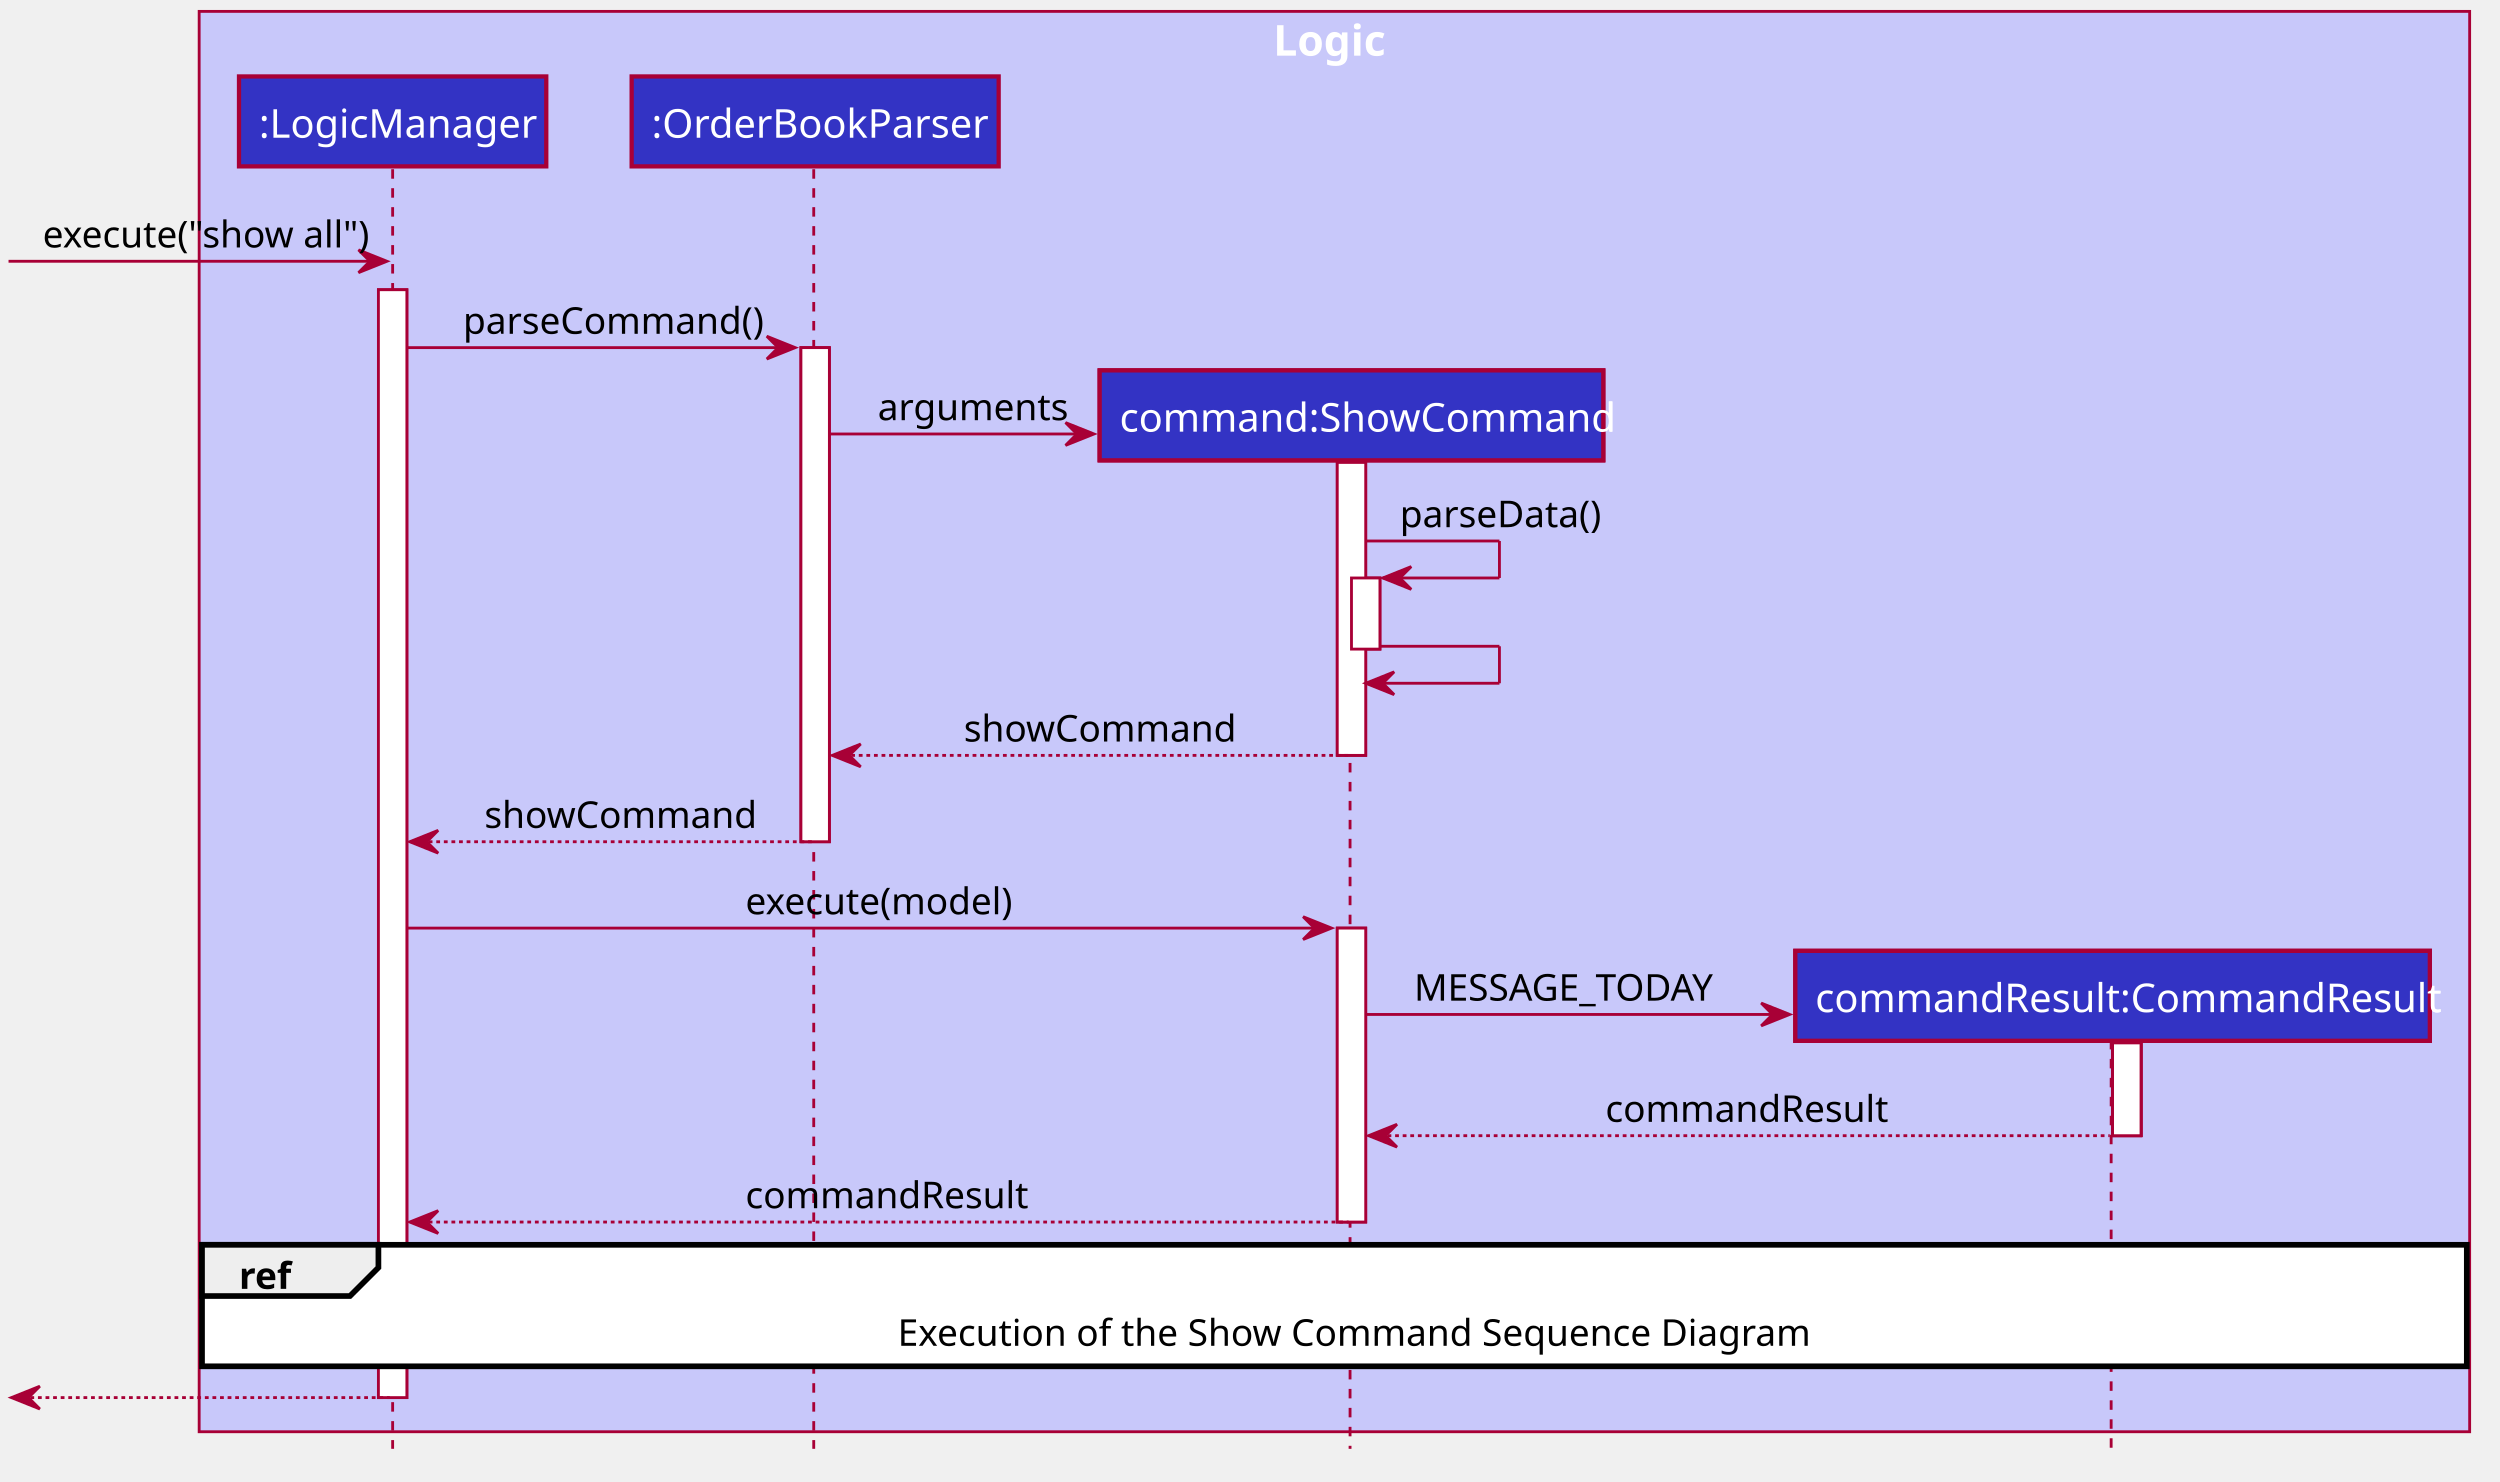
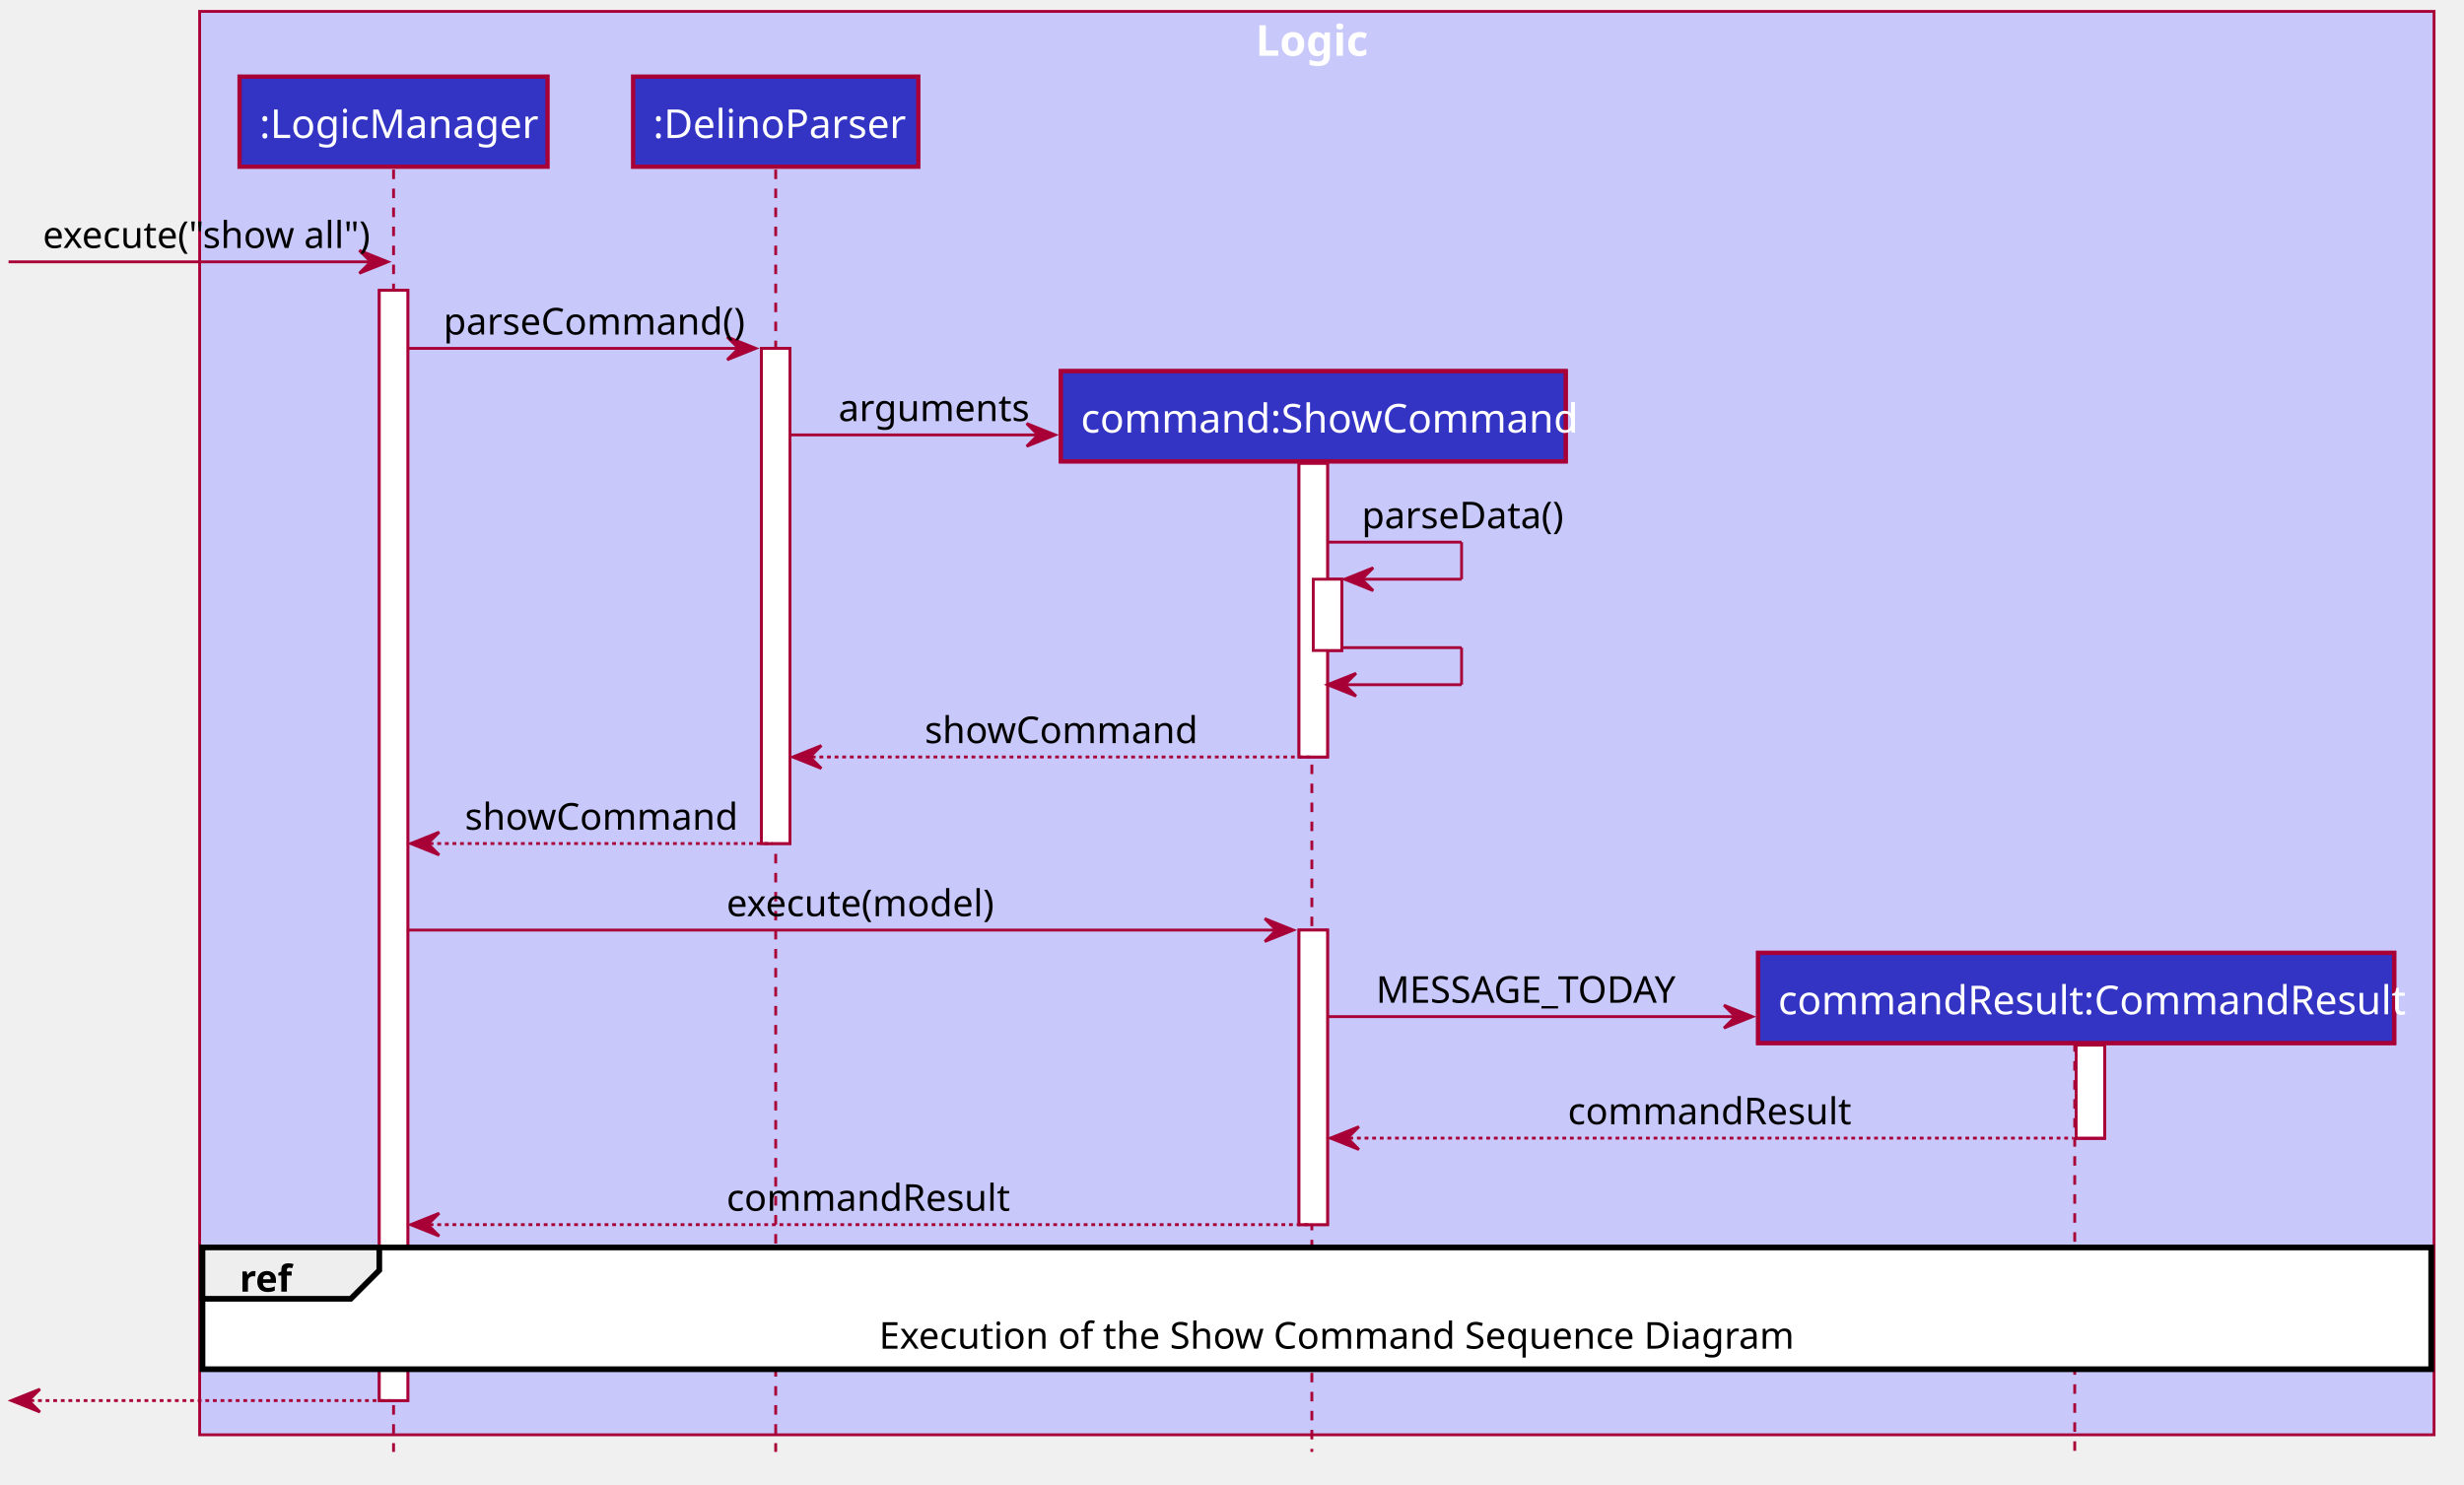
- <svg xmlns="http://www.w3.org/2000/svg" contentScriptType="application/ecmascript" contentStyleType="text/css" height="781.5px" preserveAspectRatio="none" style="width:1318px;height:781px;" version="1.1" viewBox="0 0 1318 781" width="1318.5px" zoomAndPan="magnify">
+ <svg xmlns="http://www.w3.org/2000/svg" contentScriptType="application/ecmascript" contentStyleType="text/css" height="781.5px" preserveAspectRatio="none" style="width:1296px;height:781px;" version="1.1" viewBox="0 0 1296 781" width="1296px" zoomAndPan="magnify">
  <defs />
  <g>
-     <rect fill="#C8C8FA" height="748.816" style="stroke: #A80036; stroke-width: 1.5;" width="1197" x="105" y="6" />
-     <text fill="#FFFFFF" font-family="sans-serif" font-size="22.5" font-weight="bold" lengthAdjust="spacingAndGlyphs" textLength="58.5" x="671.25" y="29.357">Logic</text>
+     <rect fill="#C8C8FA" height="748.816" style="stroke: #A80036; stroke-width: 1.5;" width="1175.25" x="105" y="6" />
+     <text fill="#FFFFFF" font-family="sans-serif" font-size="22.5" font-weight="bold" lengthAdjust="spacingAndGlyphs" textLength="58.5" x="660.375" y="29.357">Logic</text>
    <rect fill="#FFFFFF" height="584.074" style="stroke: #A80036; stroke-width: 1.5;" width="15" x="199.5" y="152.742" />
-     <rect fill="#FFFFFF" height="260.496" style="stroke: #A80036; stroke-width: 1.5;" width="15" x="422.25" y="183.269" />
-     <rect fill="#FFFFFF" height="154.441" style="stroke: #A80036; stroke-width: 1.5;" width="15" x="705" y="243.797" />
-     <rect fill="#FFFFFF" height="37.5" style="stroke: #A80036; stroke-width: 1.5;" width="15" x="712.5" y="304.711" />
-     <rect fill="#FFFFFF" height="154.969" style="stroke: #A80036; stroke-width: 1.5;" width="15" x="705" y="489.293" />
-     <rect fill="#FFFFFF" height="48.914" style="stroke: #A80036; stroke-width: 1.5;" width="15" x="1113.75" y="549.82" />
-     <rect fill="#FFFFFF" height="48.914" style="stroke: #A80036; stroke-width: 1.5;" width="15" x="1113.75" y="549.82" />
-     <rect fill="#3333C4" height="47.414" style="stroke: #A80036; stroke-width: 2.25;" width="265.5" x="579.75" y="195.269" />
-     <text fill="#FFFFFF" font-family="sans-serif" font-size="21" lengthAdjust="spacingAndGlyphs" textLength="244.5" x="590.25" y="227.569">command:ShowCommand</text>
-     <rect fill="#3333C4" height="47.414" style="stroke: #A80036; stroke-width: 2.25;" width="334.5" x="946.5" y="501.293" />
-     <text fill="#FFFFFF" font-family="sans-serif" font-size="21" lengthAdjust="spacingAndGlyphs" textLength="313.5" x="957" y="533.593">commandResult:CommandResult</text>
+     <rect fill="#FFFFFF" height="260.496" style="stroke: #A80036; stroke-width: 1.5;" width="15" x="400.5" y="183.269" />
+     <rect fill="#FFFFFF" height="154.441" style="stroke: #A80036; stroke-width: 1.5;" width="15" x="683.25" y="243.797" />
+     <rect fill="#FFFFFF" height="37.5" style="stroke: #A80036; stroke-width: 1.5;" width="15" x="690.75" y="304.711" />
+     <rect fill="#FFFFFF" height="154.969" style="stroke: #A80036; stroke-width: 1.5;" width="15" x="683.25" y="489.293" />
+     <rect fill="#FFFFFF" height="48.914" style="stroke: #A80036; stroke-width: 1.5;" width="15" x="1092" y="549.82" />
+     <rect fill="#FFFFFF" height="48.914" style="stroke: #A80036; stroke-width: 1.5;" width="15" x="1092" y="549.82" />
+     <rect fill="#3333C4" height="47.414" style="stroke: #A80036; stroke-width: 2.25;" width="265.5" x="558" y="195.269" />
+     <text fill="#FFFFFF" font-family="sans-serif" font-size="21" lengthAdjust="spacingAndGlyphs" textLength="244.5" x="568.5" y="227.569">command:ShowCommand</text>
+     <rect fill="#3333C4" height="47.414" style="stroke: #A80036; stroke-width: 2.25;" width="334.5" x="924.75" y="501.293" />
+     <text fill="#FFFFFF" font-family="sans-serif" font-size="21" lengthAdjust="spacingAndGlyphs" textLength="313.5" x="935.25" y="533.593">commandResult:CommandResult</text>
    <line style="stroke: #A80036; stroke-width: 1.5; stroke-dasharray: 5.0,5.0;" x1="207" x2="207" y1="89.215" y2="763.816" />
-     <line style="stroke: #A80036; stroke-width: 1.5; stroke-dasharray: 5.0,5.0;" x1="429" x2="429" y1="89.215" y2="763.816" />
-     <line style="stroke: #A80036; stroke-width: 1.5; stroke-dasharray: 5.0,5.0;" x1="711.75" x2="711.75" y1="242.227" y2="763.816" />
-     <line style="stroke: #A80036; stroke-width: 1.5; stroke-dasharray: 5.0,5.0;" x1="1113" x2="1113" y1="548.25" y2="763.816" />
+     <line style="stroke: #A80036; stroke-width: 1.5; stroke-dasharray: 5.0,5.0;" x1="408" x2="408" y1="89.215" y2="763.816" />
+     <line style="stroke: #A80036; stroke-width: 1.5; stroke-dasharray: 5.0,5.0;" x1="690" x2="690" y1="242.227" y2="763.816" />
+     <line style="stroke: #A80036; stroke-width: 1.5; stroke-dasharray: 5.0,5.0;" x1="1091.25" x2="1091.25" y1="548.25" y2="763.816" />
    <rect fill="#3333C4" height="47.414" style="stroke: #A80036; stroke-width: 2.25;" width="162" x="126" y="40.301" />
    <text fill="#FFFFFF" font-family="sans-serif" font-size="21" lengthAdjust="spacingAndGlyphs" textLength="141" x="136.5" y="72.601">:LogicManager</text>
-     <rect fill="#3333C4" height="47.414" style="stroke: #A80036; stroke-width: 2.25;" width="193.5" x="333" y="40.301" />
-     <text fill="#FFFFFF" font-family="sans-serif" font-size="21" lengthAdjust="spacingAndGlyphs" textLength="172.5" x="343.5" y="72.601">:OrderBookParser</text>
+     <rect fill="#3333C4" height="47.414" style="stroke: #A80036; stroke-width: 2.25;" width="150" x="333" y="40.301" />
+     <text fill="#FFFFFF" font-family="sans-serif" font-size="21" lengthAdjust="spacingAndGlyphs" textLength="129" x="343.5" y="72.601">:DelinoParser</text>
    <rect fill="#FFFFFF" height="584.074" style="stroke: #A80036; stroke-width: 1.5;" width="15" x="199.5" y="152.742" />
-     <rect fill="#FFFFFF" height="260.496" style="stroke: #A80036; stroke-width: 1.5;" width="15" x="422.25" y="183.269" />
-     <rect fill="#FFFFFF" height="154.441" style="stroke: #A80036; stroke-width: 1.5;" width="15" x="705" y="243.797" />
-     <rect fill="#FFFFFF" height="37.5" style="stroke: #A80036; stroke-width: 1.5;" width="15" x="712.5" y="304.711" />
-     <rect fill="#FFFFFF" height="154.969" style="stroke: #A80036; stroke-width: 1.5;" width="15" x="705" y="489.293" />
-     <rect fill="#FFFFFF" height="48.914" style="stroke: #A80036; stroke-width: 1.5;" width="15" x="1113.75" y="549.82" />
-     <rect fill="#FFFFFF" height="48.914" style="stroke: #A80036; stroke-width: 1.5;" width="15" x="1113.75" y="549.82" />
+     <rect fill="#FFFFFF" height="260.496" style="stroke: #A80036; stroke-width: 1.5;" width="15" x="400.5" y="183.269" />
+     <rect fill="#FFFFFF" height="154.441" style="stroke: #A80036; stroke-width: 1.5;" width="15" x="683.25" y="243.797" />
+     <rect fill="#FFFFFF" height="37.5" style="stroke: #A80036; stroke-width: 1.5;" width="15" x="690.75" y="304.711" />
+     <rect fill="#FFFFFF" height="154.969" style="stroke: #A80036; stroke-width: 1.5;" width="15" x="683.25" y="489.293" />
+     <rect fill="#FFFFFF" height="48.914" style="stroke: #A80036; stroke-width: 1.5;" width="15" x="1092" y="549.82" />
+     <rect fill="#FFFFFF" height="48.914" style="stroke: #A80036; stroke-width: 1.5;" width="15" x="1092" y="549.82" />
    <polygon fill="#A80036" points="189,131.742,204,137.742,189,143.742,195,137.742" style="stroke: #A80036; stroke-width: 1.5;" />
    <line style="stroke: #A80036; stroke-width: 1.5;" x1="4.5" x2="198" y1="137.742" y2="137.742" />
    <text fill="#000000" font-family="sans-serif" font-size="19.5" lengthAdjust="spacingAndGlyphs" textLength="166.5" x="22.5" y="130.458">execute("show all")</text>
-     <polygon fill="#A80036" points="404.25,177.269,419.25,183.269,404.25,189.269,410.25,183.269" style="stroke: #A80036; stroke-width: 1.5;" />
-     <line style="stroke: #A80036; stroke-width: 1.5;" x1="214.5" x2="413.25" y1="183.269" y2="183.269" />
-     <text fill="#000000" font-family="sans-serif" font-size="19.5" lengthAdjust="spacingAndGlyphs" textLength="148.5" x="244.125" y="175.985">parseCommand()</text>
-     <polygon fill="#A80036" points="561.75,222.797,576.75,228.797,561.75,234.797,567.75,228.797" style="stroke: #A80036; stroke-width: 1.5;" />
-     <line style="stroke: #A80036; stroke-width: 1.5;" x1="437.25" x2="570.75" y1="228.797" y2="228.797" />
-     <text fill="#000000" font-family="sans-serif" font-size="19.5" lengthAdjust="spacingAndGlyphs" textLength="91.5" x="462.75" y="221.512">arguments</text>
-     <rect fill="#3333C4" height="47.414" style="stroke: #A80036; stroke-width: 2.25;" width="265.5" x="579.75" y="195.269" />
-     <text fill="#FFFFFF" font-family="sans-serif" font-size="21" lengthAdjust="spacingAndGlyphs" textLength="244.5" x="590.25" y="227.569">command:ShowCommand</text>
-     <line style="stroke: #A80036; stroke-width: 1.5;" x1="720" x2="790.5" y1="285.211" y2="285.211" />
-     <line style="stroke: #A80036; stroke-width: 1.5;" x1="790.5" x2="790.5" y1="285.211" y2="304.711" />
-     <line style="stroke: #A80036; stroke-width: 1.5;" x1="729" x2="790.5" y1="304.711" y2="304.711" />
-     <polygon fill="#A80036" points="744,298.711,729,304.711,744,310.711,738,304.711" style="stroke: #A80036; stroke-width: 1.5;" />
-     <text fill="#000000" font-family="sans-serif" font-size="19.5" lengthAdjust="spacingAndGlyphs" textLength="100.5" x="738" y="277.926">parseData()</text>
-     <line style="stroke: #A80036; stroke-width: 1.5;" x1="727.5" x2="790.5" y1="340.711" y2="340.711" />
-     <line style="stroke: #A80036; stroke-width: 1.5;" x1="790.5" x2="790.5" y1="340.711" y2="360.211" />
-     <line style="stroke: #A80036; stroke-width: 1.5;" x1="720" x2="790.5" y1="360.211" y2="360.211" />
-     <polygon fill="#A80036" points="735,354.211,720,360.211,735,366.211,729,360.211" style="stroke: #A80036; stroke-width: 1.5;" />
-     <polygon fill="#A80036" points="453.75,392.238,438.75,398.238,453.75,404.238,447.75,398.238" style="stroke: #A80036; stroke-width: 1.5;" />
-     <line style="stroke: #A80036; stroke-width: 1.5; stroke-dasharray: 2.0,2.0;" x1="444.75" x2="711" y1="398.238" y2="398.238" />
-     <text fill="#000000" font-family="sans-serif" font-size="19.5" lengthAdjust="spacingAndGlyphs" textLength="133.5" x="508.125" y="390.954">showCommand</text>
+     <polygon fill="#A80036" points="382.5,177.269,397.5,183.269,382.5,189.269,388.5,183.269" style="stroke: #A80036; stroke-width: 1.5;" />
+     <line style="stroke: #A80036; stroke-width: 1.5;" x1="214.5" x2="391.5" y1="183.269" y2="183.269" />
+     <text fill="#000000" font-family="sans-serif" font-size="19.5" lengthAdjust="spacingAndGlyphs" textLength="148.5" x="233.25" y="175.985">parseCommand()</text>
+     <polygon fill="#A80036" points="540,222.797,555,228.797,540,234.797,546,228.797" style="stroke: #A80036; stroke-width: 1.5;" />
+     <line style="stroke: #A80036; stroke-width: 1.5;" x1="415.5" x2="549" y1="228.797" y2="228.797" />
+     <text fill="#000000" font-family="sans-serif" font-size="19.5" lengthAdjust="spacingAndGlyphs" textLength="91.5" x="441" y="221.512">arguments</text>
+     <rect fill="#3333C4" height="47.414" style="stroke: #A80036; stroke-width: 2.25;" width="265.5" x="558" y="195.269" />
+     <text fill="#FFFFFF" font-family="sans-serif" font-size="21" lengthAdjust="spacingAndGlyphs" textLength="244.5" x="568.5" y="227.569">command:ShowCommand</text>
+     <line style="stroke: #A80036; stroke-width: 1.5;" x1="698.25" x2="768.75" y1="285.211" y2="285.211" />
+     <line style="stroke: #A80036; stroke-width: 1.5;" x1="768.75" x2="768.75" y1="285.211" y2="304.711" />
+     <line style="stroke: #A80036; stroke-width: 1.5;" x1="707.25" x2="768.75" y1="304.711" y2="304.711" />
+     <polygon fill="#A80036" points="722.25,298.711,707.25,304.711,722.25,310.711,716.25,304.711" style="stroke: #A80036; stroke-width: 1.5;" />
+     <text fill="#000000" font-family="sans-serif" font-size="19.5" lengthAdjust="spacingAndGlyphs" textLength="100.5" x="716.25" y="277.926">parseData()</text>
+     <line style="stroke: #A80036; stroke-width: 1.5;" x1="705.75" x2="768.75" y1="340.711" y2="340.711" />
+     <line style="stroke: #A80036; stroke-width: 1.5;" x1="768.75" x2="768.75" y1="340.711" y2="360.211" />
+     <line style="stroke: #A80036; stroke-width: 1.5;" x1="698.25" x2="768.75" y1="360.211" y2="360.211" />
+     <polygon fill="#A80036" points="713.25,354.211,698.25,360.211,713.25,366.211,707.25,360.211" style="stroke: #A80036; stroke-width: 1.5;" />
+     <polygon fill="#A80036" points="432,392.238,417,398.238,432,404.238,426,398.238" style="stroke: #A80036; stroke-width: 1.5;" />
+     <line style="stroke: #A80036; stroke-width: 1.5; stroke-dasharray: 2.0,2.0;" x1="423" x2="689.25" y1="398.238" y2="398.238" />
+     <text fill="#000000" font-family="sans-serif" font-size="19.5" lengthAdjust="spacingAndGlyphs" textLength="133.5" x="486.375" y="390.954">showCommand</text>
    <polygon fill="#A80036" points="231,437.766,216,443.766,231,449.766,225,443.766" style="stroke: #A80036; stroke-width: 1.5;" />
-     <line style="stroke: #A80036; stroke-width: 1.5; stroke-dasharray: 2.0,2.0;" x1="222" x2="428.25" y1="443.766" y2="443.766" />
-     <text fill="#000000" font-family="sans-serif" font-size="19.5" lengthAdjust="spacingAndGlyphs" textLength="133.5" x="255.375" y="436.481">showCommand</text>
-     <polygon fill="#A80036" points="687,483.293,702,489.293,687,495.293,693,489.293" style="stroke: #A80036; stroke-width: 1.5;" />
-     <line style="stroke: #A80036; stroke-width: 1.5;" x1="214.5" x2="696" y1="489.293" y2="489.293" />
-     <text fill="#000000" font-family="sans-serif" font-size="19.5" lengthAdjust="spacingAndGlyphs" textLength="133.5" x="393" y="482.008">execute(model)</text>
-     <polygon fill="#A80036" points="928.5,528.82,943.5,534.82,928.5,540.82,934.5,534.82" style="stroke: #A80036; stroke-width: 1.5;" />
-     <line style="stroke: #A80036; stroke-width: 1.5;" x1="720" x2="937.5" y1="534.82" y2="534.82" />
-     <text fill="#000000" font-family="sans-serif" font-size="19.5" lengthAdjust="spacingAndGlyphs" textLength="175.5" x="745.5" y="527.536">MESSAGE_TODAY</text>
-     <rect fill="#3333C4" height="47.414" style="stroke: #A80036; stroke-width: 2.25;" width="334.5" x="946.5" y="501.293" />
-     <text fill="#FFFFFF" font-family="sans-serif" font-size="21" lengthAdjust="spacingAndGlyphs" textLength="313.5" x="957" y="533.593">commandResult:CommandResult</text>
-     <polygon fill="#A80036" points="736.5,592.734,721.5,598.734,736.5,604.734,730.5,598.734" style="stroke: #A80036; stroke-width: 1.5;" />
-     <line style="stroke: #A80036; stroke-width: 1.5; stroke-dasharray: 2.0,2.0;" x1="727.5" x2="1112.25" y1="598.734" y2="598.734" />
-     <text fill="#000000" font-family="sans-serif" font-size="19.5" lengthAdjust="spacingAndGlyphs" textLength="141" x="846.375" y="591.45">commandResult</text>
+     <line style="stroke: #A80036; stroke-width: 1.5; stroke-dasharray: 2.0,2.0;" x1="222" x2="406.5" y1="443.766" y2="443.766" />
+     <text fill="#000000" font-family="sans-serif" font-size="19.5" lengthAdjust="spacingAndGlyphs" textLength="133.5" x="244.5" y="436.481">showCommand</text>
+     <polygon fill="#A80036" points="665.25,483.293,680.25,489.293,665.25,495.293,671.25,489.293" style="stroke: #A80036; stroke-width: 1.5;" />
+     <line style="stroke: #A80036; stroke-width: 1.5;" x1="214.5" x2="674.25" y1="489.293" y2="489.293" />
+     <text fill="#000000" font-family="sans-serif" font-size="19.5" lengthAdjust="spacingAndGlyphs" textLength="133.5" x="382.125" y="482.008">execute(model)</text>
+     <polygon fill="#A80036" points="906.75,528.82,921.75,534.82,906.75,540.82,912.75,534.82" style="stroke: #A80036; stroke-width: 1.5;" />
+     <line style="stroke: #A80036; stroke-width: 1.5;" x1="698.25" x2="915.75" y1="534.82" y2="534.82" />
+     <text fill="#000000" font-family="sans-serif" font-size="19.5" lengthAdjust="spacingAndGlyphs" textLength="175.5" x="723.75" y="527.536">MESSAGE_TODAY</text>
+     <rect fill="#3333C4" height="47.414" style="stroke: #A80036; stroke-width: 2.25;" width="334.5" x="924.75" y="501.293" />
+     <text fill="#FFFFFF" font-family="sans-serif" font-size="21" lengthAdjust="spacingAndGlyphs" textLength="313.5" x="935.25" y="533.593">commandResult:CommandResult</text>
+     <polygon fill="#A80036" points="714.75,592.734,699.75,598.734,714.75,604.734,708.75,598.734" style="stroke: #A80036; stroke-width: 1.5;" />
+     <line style="stroke: #A80036; stroke-width: 1.5; stroke-dasharray: 2.0,2.0;" x1="705.75" x2="1090.5" y1="598.734" y2="598.734" />
+     <text fill="#000000" font-family="sans-serif" font-size="19.5" lengthAdjust="spacingAndGlyphs" textLength="141" x="824.625" y="591.45">commandResult</text>
    <polygon fill="#A80036" points="231,638.262,216,644.262,231,650.262,225,644.262" style="stroke: #A80036; stroke-width: 1.5;" />
-     <line style="stroke: #A80036; stroke-width: 1.5; stroke-dasharray: 2.0,2.0;" x1="222" x2="711" y1="644.262" y2="644.262" />
-     <text fill="#000000" font-family="sans-serif" font-size="19.5" lengthAdjust="spacingAndGlyphs" textLength="141" x="393" y="636.977">commandResult</text>
-     <rect fill="#FFFFFF" height="64.055" style="stroke: #000000; stroke-width: 3.0;" width="1194" x="106.5" y="656.262" />
+     <line style="stroke: #A80036; stroke-width: 1.5; stroke-dasharray: 2.0,2.0;" x1="222" x2="689.25" y1="644.262" y2="644.262" />
+     <text fill="#000000" font-family="sans-serif" font-size="19.5" lengthAdjust="spacingAndGlyphs" textLength="141" x="382.125" y="636.977">commandResult</text>
+     <rect fill="#FFFFFF" height="64.055" style="stroke: #000000; stroke-width: 3.0;" width="1172.25" x="106.5" y="656.262" />
    <polygon fill="#EEEEEE" points="106.5,656.262,199.5,656.262,199.5,668.262,184.5,683.262,106.5,683.262,106.5,656.262" style="stroke: #000000; stroke-width: 3.0;" />
    <text fill="#000000" font-family="sans-serif" font-size="19.5" font-weight="bold" lengthAdjust="spacingAndGlyphs" textLength="25.5" x="126" y="679.504">ref</text>
-     <text fill="#000000" font-family="sans-serif" font-size="19.5" lengthAdjust="spacingAndGlyphs" textLength="460.5" x="473.25" y="709.504">Execution of the Show Command Sequence Diagram</text>
+     <text fill="#000000" font-family="sans-serif" font-size="19.5" lengthAdjust="spacingAndGlyphs" textLength="460.5" x="462.375" y="709.504">Execution of the Show Command Sequence Diagram</text>
    <polygon fill="#A80036" points="21,730.816,6,736.816,21,742.816,15,736.816" style="stroke: #A80036; stroke-width: 1.5;" />
    <line style="stroke: #A80036; stroke-width: 1.5; stroke-dasharray: 2.0,2.0;" x1="12" x2="205.5" y1="736.816" y2="736.816" />
  </g>
</svg>
